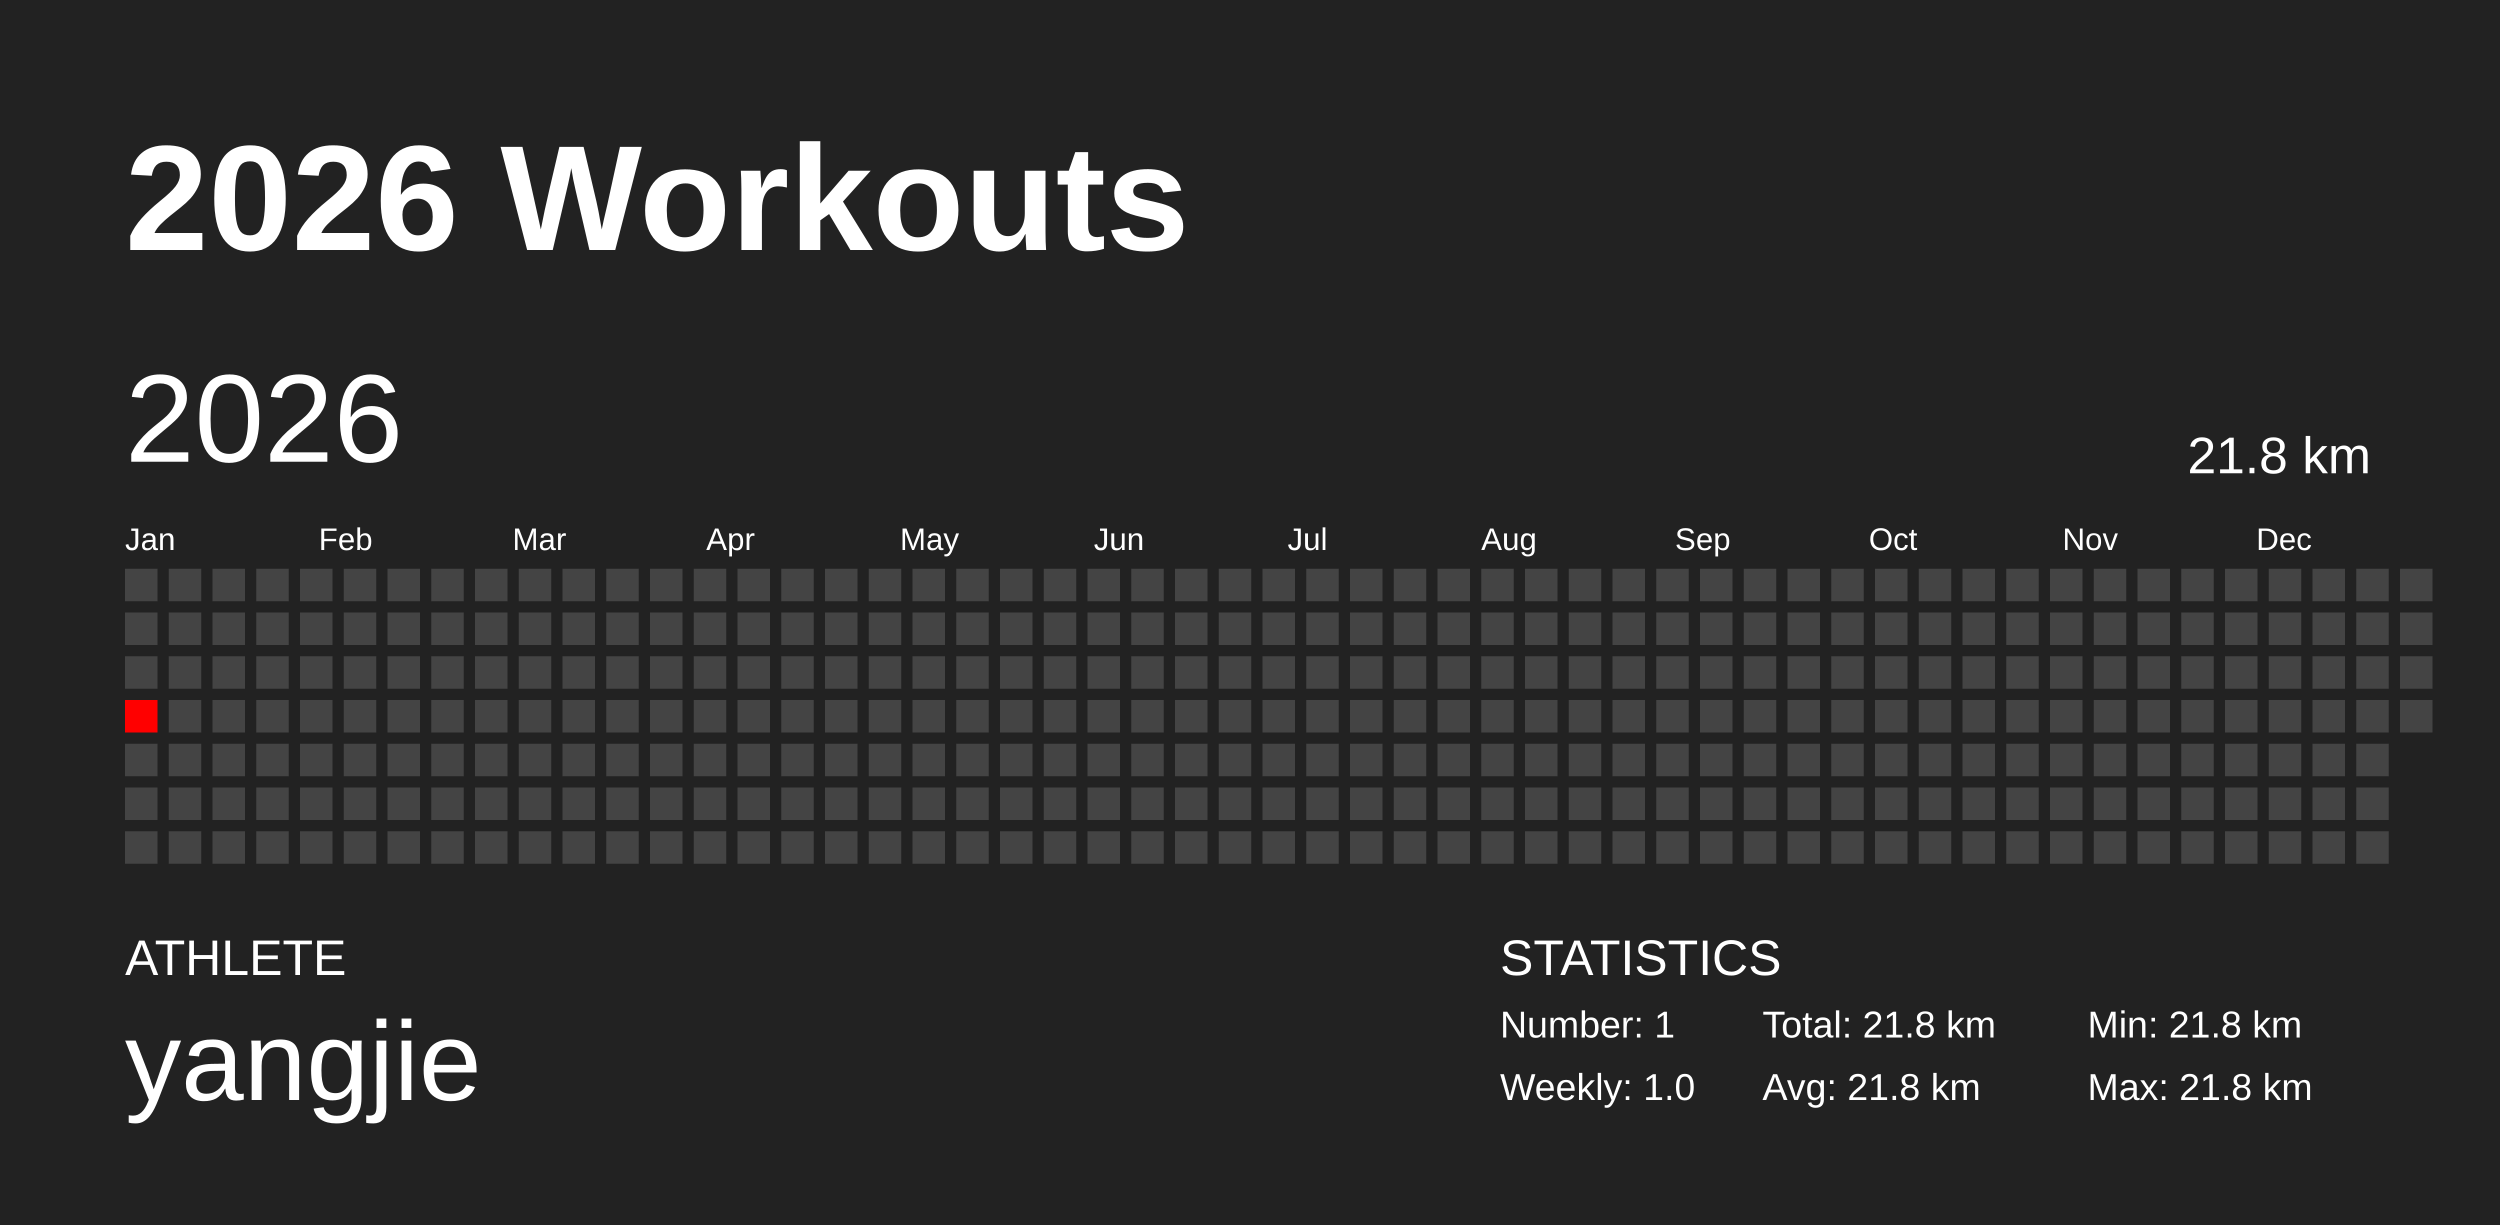
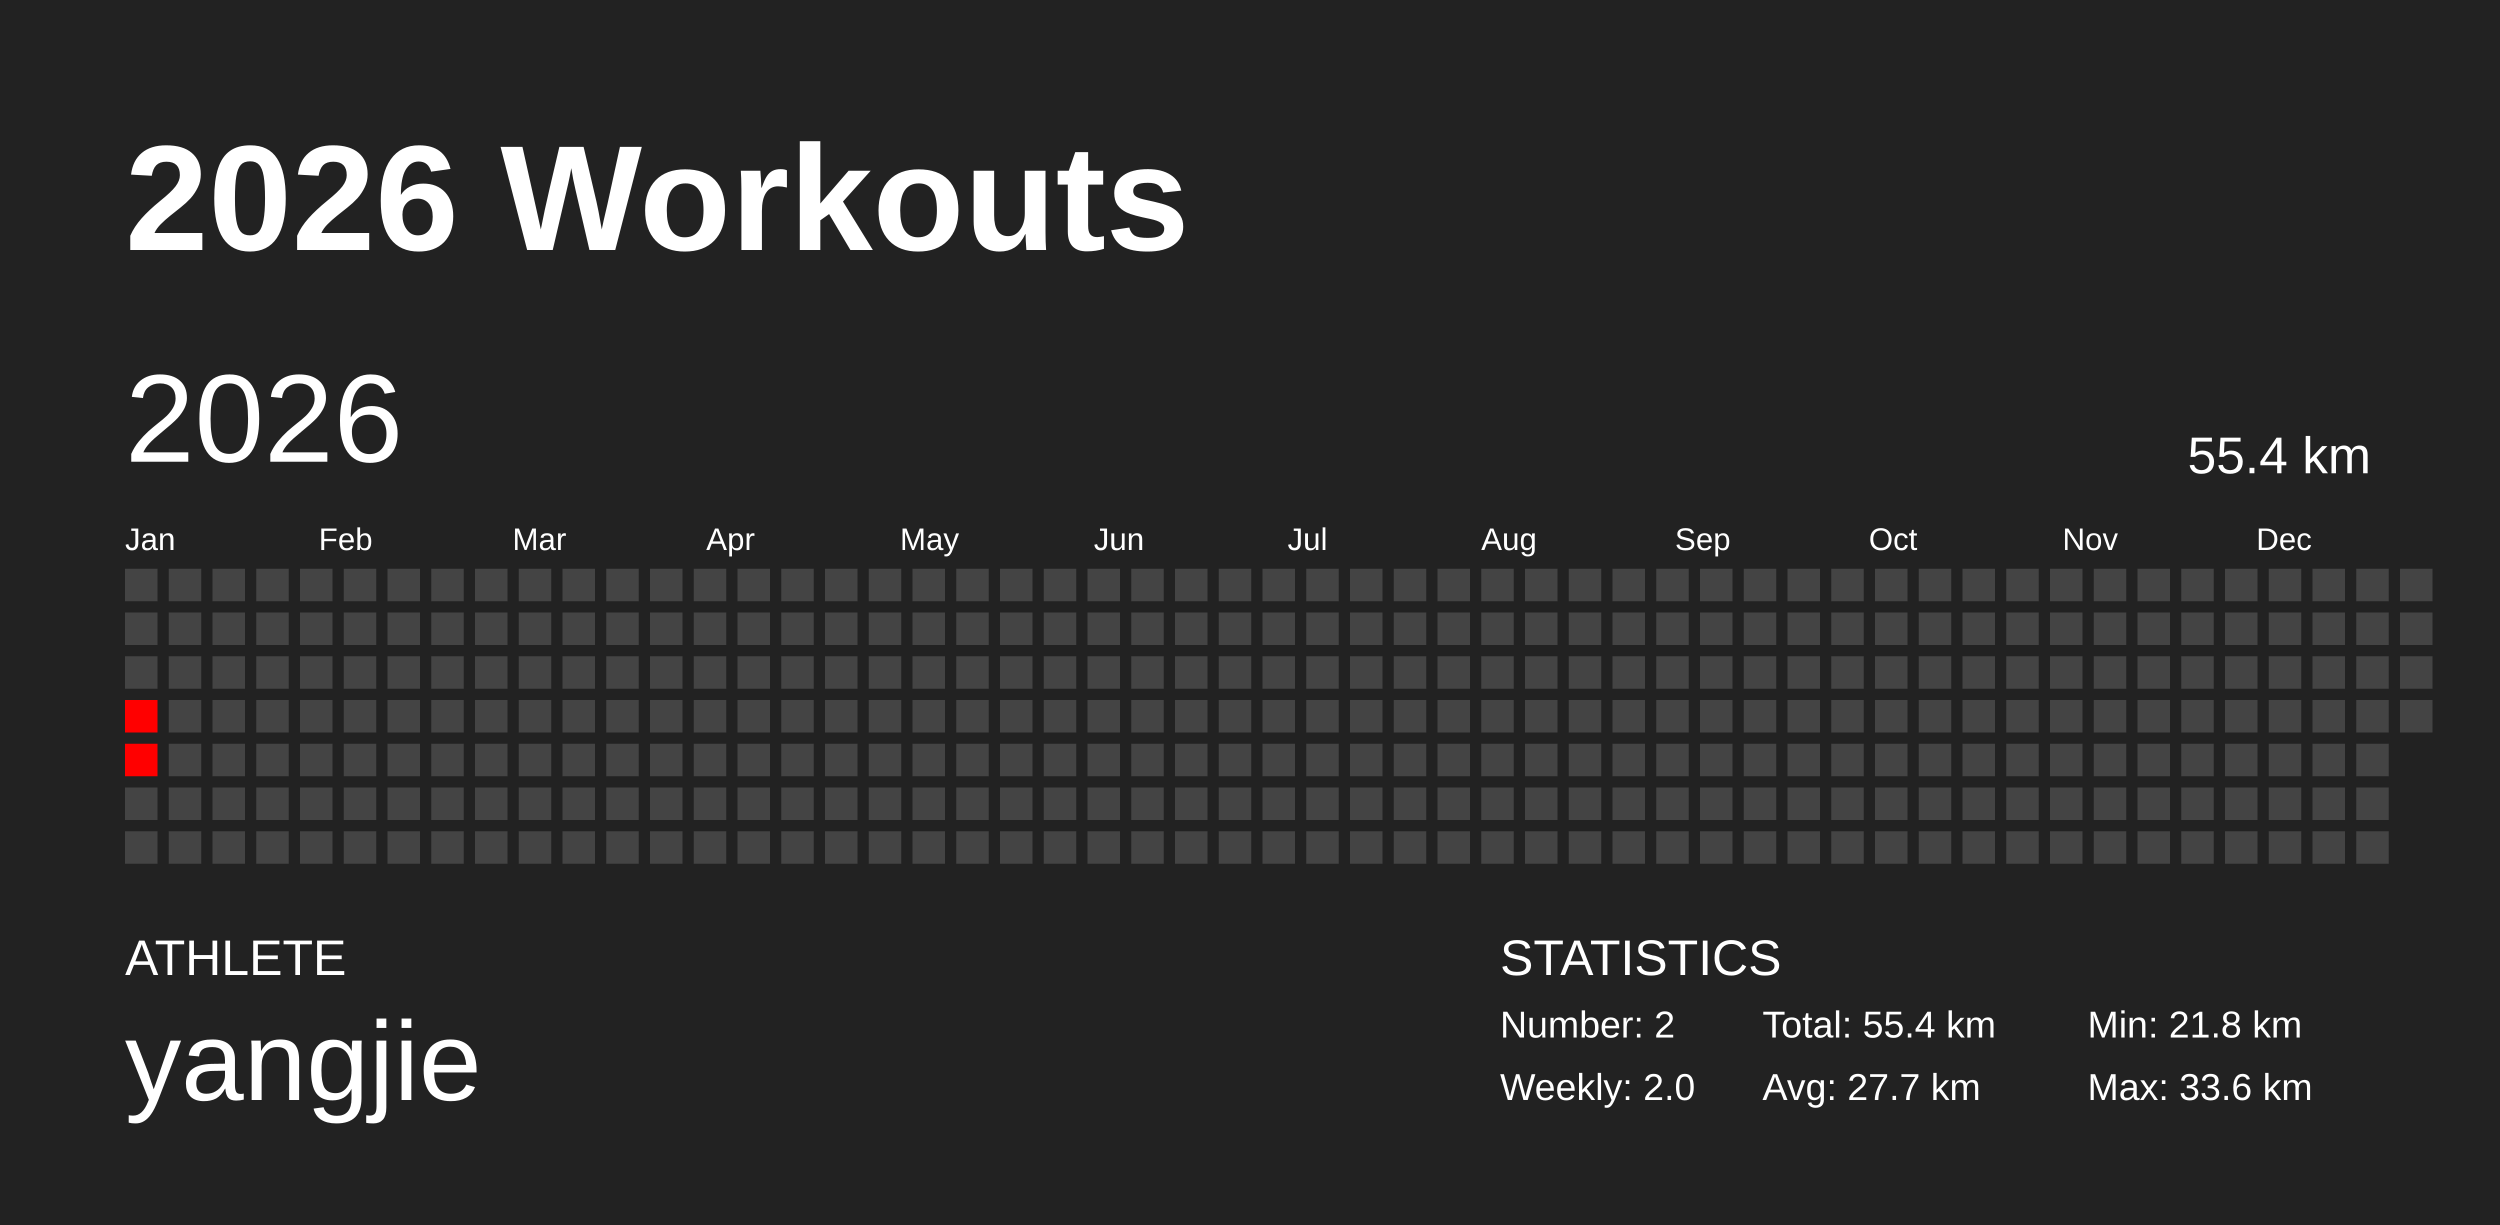
<svg xmlns="http://www.w3.org/2000/svg" baseProfile="full" height="98mm" version="1.1" viewBox="0,0,200,98" width="200mm">
  <defs />
  <rect fill="#222222" height="98" width="200" x="0" y="0" />
  <text fill="#FFFFFF" style="font-size:12px; font-family:Arial; font-weight:bold;" x="10" y="20">2026 Workouts</text>
  <text fill="#FFFFFF" style="font-size:4px; font-family:Arial" x="10" y="78">ATHLETE</text>
  <text fill="#FFFFFF" style="font-size:9px; font-family:Arial" x="10" y="88">yangjie</text>
  <text fill="#FFFFFF" style="font-size:4px; font-family:Arial" x="120" y="78">STATISTICS</text>
-   <text fill="#FFFFFF" style="font-size:3px; font-family:Arial" x="120" y="83">Number: 1</text>
-   <text fill="#FFFFFF" style="font-size:3px; font-family:Arial" x="120" y="88">Weekly: 1.0</text>
-   <text fill="#FFFFFF" style="font-size:3px; font-family:Arial" x="141" y="83">Total: 21.8 km</text>
-   <text fill="#FFFFFF" style="font-size:3px; font-family:Arial" x="141" y="88">Avg: 21.8 km</text>
+   <text fill="#FFFFFF" style="font-size:3px; font-family:Arial" x="120" y="83">Number: 2</text>
+   <text fill="#FFFFFF" style="font-size:3px; font-family:Arial" x="120" y="88">Weekly: 2.0</text>
+   <text fill="#FFFFFF" style="font-size:3px; font-family:Arial" x="141" y="83">Total: 55.4 km</text>
+   <text fill="#FFFFFF" style="font-size:3px; font-family:Arial" x="141" y="88">Avg: 27.7 km</text>
  <text fill="#FFFFFF" style="font-size:3px; font-family:Arial" x="167" y="83">Min: 21.8 km</text>
-   <text fill="#FFFFFF" style="font-size:3px; font-family:Arial" x="167" y="88">Max: 21.8 km</text>
+   <text fill="#FFFFFF" style="font-size:3px; font-family:Arial" x="167" y="88">Max: 33.6 km</text>
  <text dominant-baseline="hanging" fill="#FFFFFF" style="font-size:10.0px; font-family:Arial;" x="10" y="30">2026</text>
-   <text dominant-baseline="hanging" fill="#FFFFFF" style="font-size:4.125px; font-family:Arial;" x="175" y="35">21.8 km</text>
+   <text dominant-baseline="hanging" fill="#FFFFFF" style="font-size:4.125px; font-family:Arial;" x="175" y="35">55.4 km</text>
  <text fill="#FFFFFF" style="font-size:2.5px; font-family:Arial" x="10.0" y="44">Jan</text>
  <text fill="#FFFFFF" style="font-size:2.5px; font-family:Arial" x="25.5" y="44">Feb</text>
  <text fill="#FFFFFF" style="font-size:2.5px; font-family:Arial" x="41.0" y="44">Mar</text>
  <text fill="#FFFFFF" style="font-size:2.5px; font-family:Arial" x="56.5" y="44">Apr</text>
  <text fill="#FFFFFF" style="font-size:2.5px; font-family:Arial" x="72.0" y="44">May</text>
  <text fill="#FFFFFF" style="font-size:2.5px; font-family:Arial" x="87.5" y="44">Jun</text>
  <text fill="#FFFFFF" style="font-size:2.5px; font-family:Arial" x="103.0" y="44">Jul</text>
  <text fill="#FFFFFF" style="font-size:2.5px; font-family:Arial" x="118.5" y="44">Aug</text>
  <text fill="#FFFFFF" style="font-size:2.5px; font-family:Arial" x="134.0" y="44">Sep</text>
  <text fill="#FFFFFF" style="font-size:2.5px; font-family:Arial" x="149.5" y="44">Oct</text>
  <text fill="#FFFFFF" style="font-size:2.5px; font-family:Arial" x="165.0" y="44">Nov</text>
  <text fill="#FFFFFF" style="font-size:2.5px; font-family:Arial" x="180.5" y="44">Dec</text>
  <rect fill="#444444" height="2.6" width="2.6" x="10.0" y="45.5" />
  <rect fill="#444444" height="2.6" width="2.6" x="10.0" y="49.0" />
  <rect fill="#444444" height="2.6" width="2.6" x="10.0" y="52.5" />
  <rect fill="red" height="2.6" width="2.6" x="10.0" y="56.0" />
-   <rect fill="#444444" height="2.6" width="2.6" x="10.0" y="59.5" />
+   <rect fill="red" height="2.6" width="2.6" x="10.0" y="59.5" />
  <rect fill="#444444" height="2.6" width="2.6" x="10.0" y="63.0" />
  <rect fill="#444444" height="2.6" width="2.6" x="10.0" y="66.5" />
  <rect fill="#444444" height="2.6" width="2.6" x="13.5" y="45.5" />
  <rect fill="#444444" height="2.6" width="2.6" x="13.5" y="49.0" />
  <rect fill="#444444" height="2.6" width="2.6" x="13.5" y="52.5" />
  <rect fill="#444444" height="2.6" width="2.6" x="13.5" y="56.0" />
  <rect fill="#444444" height="2.6" width="2.6" x="13.5" y="59.5" />
  <rect fill="#444444" height="2.6" width="2.6" x="13.5" y="63.0" />
  <rect fill="#444444" height="2.6" width="2.6" x="13.5" y="66.5" />
  <rect fill="#444444" height="2.6" width="2.6" x="17.0" y="45.5" />
  <rect fill="#444444" height="2.6" width="2.6" x="17.0" y="49.0" />
  <rect fill="#444444" height="2.6" width="2.6" x="17.0" y="52.5" />
  <rect fill="#444444" height="2.6" width="2.6" x="17.0" y="56.0" />
  <rect fill="#444444" height="2.6" width="2.6" x="17.0" y="59.5" />
  <rect fill="#444444" height="2.6" width="2.6" x="17.0" y="63.0" />
  <rect fill="#444444" height="2.6" width="2.6" x="17.0" y="66.5" />
  <rect fill="#444444" height="2.6" width="2.6" x="20.5" y="45.5" />
  <rect fill="#444444" height="2.6" width="2.6" x="20.5" y="49.0" />
  <rect fill="#444444" height="2.6" width="2.6" x="20.5" y="52.5" />
  <rect fill="#444444" height="2.6" width="2.6" x="20.5" y="56.0" />
  <rect fill="#444444" height="2.6" width="2.6" x="20.5" y="59.5" />
  <rect fill="#444444" height="2.6" width="2.6" x="20.5" y="63.0" />
  <rect fill="#444444" height="2.6" width="2.6" x="20.5" y="66.5" />
  <rect fill="#444444" height="2.6" width="2.6" x="24.0" y="45.5" />
  <rect fill="#444444" height="2.6" width="2.6" x="24.0" y="49.0" />
  <rect fill="#444444" height="2.6" width="2.6" x="24.0" y="52.5" />
  <rect fill="#444444" height="2.6" width="2.6" x="24.0" y="56.0" />
  <rect fill="#444444" height="2.6" width="2.6" x="24.0" y="59.5" />
  <rect fill="#444444" height="2.6" width="2.6" x="24.0" y="63.0" />
  <rect fill="#444444" height="2.6" width="2.6" x="24.0" y="66.5" />
  <rect fill="#444444" height="2.6" width="2.6" x="27.5" y="45.5" />
  <rect fill="#444444" height="2.6" width="2.6" x="27.5" y="49.0" />
  <rect fill="#444444" height="2.6" width="2.6" x="27.5" y="52.5" />
  <rect fill="#444444" height="2.6" width="2.6" x="27.5" y="56.0" />
  <rect fill="#444444" height="2.6" width="2.6" x="27.5" y="59.5" />
  <rect fill="#444444" height="2.6" width="2.6" x="27.5" y="63.0" />
  <rect fill="#444444" height="2.6" width="2.6" x="27.5" y="66.5" />
  <rect fill="#444444" height="2.6" width="2.6" x="31.0" y="45.5" />
  <rect fill="#444444" height="2.6" width="2.6" x="31.0" y="49.0" />
  <rect fill="#444444" height="2.6" width="2.6" x="31.0" y="52.5" />
  <rect fill="#444444" height="2.6" width="2.6" x="31.0" y="56.0" />
  <rect fill="#444444" height="2.6" width="2.6" x="31.0" y="59.5" />
  <rect fill="#444444" height="2.6" width="2.6" x="31.0" y="63.0" />
  <rect fill="#444444" height="2.6" width="2.6" x="31.0" y="66.5" />
  <rect fill="#444444" height="2.6" width="2.6" x="34.5" y="45.5" />
  <rect fill="#444444" height="2.6" width="2.6" x="34.5" y="49.0" />
  <rect fill="#444444" height="2.6" width="2.6" x="34.5" y="52.5" />
  <rect fill="#444444" height="2.6" width="2.6" x="34.5" y="56.0" />
  <rect fill="#444444" height="2.6" width="2.6" x="34.5" y="59.5" />
  <rect fill="#444444" height="2.6" width="2.6" x="34.5" y="63.0" />
  <rect fill="#444444" height="2.6" width="2.6" x="34.5" y="66.5" />
  <rect fill="#444444" height="2.6" width="2.6" x="38.0" y="45.5" />
  <rect fill="#444444" height="2.6" width="2.6" x="38.0" y="49.0" />
  <rect fill="#444444" height="2.6" width="2.6" x="38.0" y="52.5" />
  <rect fill="#444444" height="2.6" width="2.6" x="38.0" y="56.0" />
  <rect fill="#444444" height="2.6" width="2.6" x="38.0" y="59.5" />
  <rect fill="#444444" height="2.6" width="2.6" x="38.0" y="63.0" />
  <rect fill="#444444" height="2.6" width="2.6" x="38.0" y="66.5" />
  <rect fill="#444444" height="2.6" width="2.6" x="41.5" y="45.5" />
  <rect fill="#444444" height="2.6" width="2.6" x="41.5" y="49.0" />
  <rect fill="#444444" height="2.6" width="2.6" x="41.5" y="52.5" />
  <rect fill="#444444" height="2.6" width="2.6" x="41.5" y="56.0" />
  <rect fill="#444444" height="2.6" width="2.6" x="41.5" y="59.5" />
  <rect fill="#444444" height="2.6" width="2.6" x="41.5" y="63.0" />
  <rect fill="#444444" height="2.6" width="2.6" x="41.5" y="66.5" />
  <rect fill="#444444" height="2.6" width="2.6" x="45.0" y="45.5" />
  <rect fill="#444444" height="2.6" width="2.6" x="45.0" y="49.0" />
  <rect fill="#444444" height="2.6" width="2.6" x="45.0" y="52.5" />
  <rect fill="#444444" height="2.6" width="2.6" x="45.0" y="56.0" />
  <rect fill="#444444" height="2.6" width="2.6" x="45.0" y="59.5" />
  <rect fill="#444444" height="2.6" width="2.6" x="45.0" y="63.0" />
  <rect fill="#444444" height="2.6" width="2.6" x="45.0" y="66.5" />
  <rect fill="#444444" height="2.6" width="2.6" x="48.5" y="45.5" />
  <rect fill="#444444" height="2.6" width="2.6" x="48.5" y="49.0" />
  <rect fill="#444444" height="2.6" width="2.6" x="48.5" y="52.5" />
  <rect fill="#444444" height="2.6" width="2.6" x="48.5" y="56.0" />
  <rect fill="#444444" height="2.6" width="2.6" x="48.5" y="59.5" />
  <rect fill="#444444" height="2.6" width="2.6" x="48.5" y="63.0" />
  <rect fill="#444444" height="2.6" width="2.6" x="48.5" y="66.5" />
  <rect fill="#444444" height="2.6" width="2.6" x="52.0" y="45.5" />
  <rect fill="#444444" height="2.6" width="2.6" x="52.0" y="49.0" />
  <rect fill="#444444" height="2.6" width="2.6" x="52.0" y="52.5" />
  <rect fill="#444444" height="2.6" width="2.6" x="52.0" y="56.0" />
  <rect fill="#444444" height="2.6" width="2.6" x="52.0" y="59.5" />
  <rect fill="#444444" height="2.6" width="2.6" x="52.0" y="63.0" />
  <rect fill="#444444" height="2.6" width="2.6" x="52.0" y="66.5" />
  <rect fill="#444444" height="2.6" width="2.6" x="55.5" y="45.5" />
  <rect fill="#444444" height="2.6" width="2.6" x="55.5" y="49.0" />
  <rect fill="#444444" height="2.6" width="2.6" x="55.5" y="52.5" />
  <rect fill="#444444" height="2.6" width="2.6" x="55.5" y="56.0" />
  <rect fill="#444444" height="2.6" width="2.6" x="55.5" y="59.5" />
  <rect fill="#444444" height="2.6" width="2.6" x="55.5" y="63.0" />
  <rect fill="#444444" height="2.6" width="2.6" x="55.5" y="66.5" />
  <rect fill="#444444" height="2.6" width="2.6" x="59.0" y="45.5" />
  <rect fill="#444444" height="2.6" width="2.6" x="59.0" y="49.0" />
  <rect fill="#444444" height="2.6" width="2.6" x="59.0" y="52.5" />
  <rect fill="#444444" height="2.6" width="2.6" x="59.0" y="56.0" />
  <rect fill="#444444" height="2.6" width="2.6" x="59.0" y="59.5" />
  <rect fill="#444444" height="2.6" width="2.6" x="59.0" y="63.0" />
  <rect fill="#444444" height="2.6" width="2.6" x="59.0" y="66.5" />
  <rect fill="#444444" height="2.6" width="2.6" x="62.5" y="45.5" />
  <rect fill="#444444" height="2.6" width="2.6" x="62.5" y="49.0" />
  <rect fill="#444444" height="2.6" width="2.6" x="62.5" y="52.5" />
  <rect fill="#444444" height="2.6" width="2.6" x="62.5" y="56.0" />
  <rect fill="#444444" height="2.6" width="2.6" x="62.5" y="59.5" />
  <rect fill="#444444" height="2.6" width="2.6" x="62.5" y="63.0" />
  <rect fill="#444444" height="2.6" width="2.6" x="62.5" y="66.5" />
  <rect fill="#444444" height="2.6" width="2.6" x="66.0" y="45.5" />
  <rect fill="#444444" height="2.6" width="2.6" x="66.0" y="49.0" />
  <rect fill="#444444" height="2.6" width="2.6" x="66.0" y="52.5" />
  <rect fill="#444444" height="2.6" width="2.6" x="66.0" y="56.0" />
  <rect fill="#444444" height="2.6" width="2.6" x="66.0" y="59.5" />
  <rect fill="#444444" height="2.6" width="2.6" x="66.0" y="63.0" />
  <rect fill="#444444" height="2.6" width="2.6" x="66.0" y="66.5" />
  <rect fill="#444444" height="2.6" width="2.6" x="69.5" y="45.5" />
  <rect fill="#444444" height="2.6" width="2.6" x="69.5" y="49.0" />
  <rect fill="#444444" height="2.6" width="2.6" x="69.5" y="52.5" />
  <rect fill="#444444" height="2.6" width="2.6" x="69.5" y="56.0" />
  <rect fill="#444444" height="2.6" width="2.6" x="69.5" y="59.5" />
  <rect fill="#444444" height="2.6" width="2.6" x="69.5" y="63.0" />
  <rect fill="#444444" height="2.6" width="2.6" x="69.5" y="66.5" />
  <rect fill="#444444" height="2.6" width="2.6" x="73.0" y="45.5" />
  <rect fill="#444444" height="2.6" width="2.6" x="73.0" y="49.0" />
  <rect fill="#444444" height="2.6" width="2.6" x="73.0" y="52.5" />
  <rect fill="#444444" height="2.6" width="2.6" x="73.0" y="56.0" />
  <rect fill="#444444" height="2.6" width="2.6" x="73.0" y="59.5" />
  <rect fill="#444444" height="2.6" width="2.6" x="73.0" y="63.0" />
  <rect fill="#444444" height="2.6" width="2.6" x="73.0" y="66.5" />
  <rect fill="#444444" height="2.6" width="2.6" x="76.5" y="45.5" />
  <rect fill="#444444" height="2.6" width="2.6" x="76.5" y="49.0" />
  <rect fill="#444444" height="2.6" width="2.6" x="76.5" y="52.5" />
  <rect fill="#444444" height="2.6" width="2.6" x="76.5" y="56.0" />
  <rect fill="#444444" height="2.6" width="2.6" x="76.5" y="59.5" />
  <rect fill="#444444" height="2.6" width="2.6" x="76.5" y="63.0" />
  <rect fill="#444444" height="2.6" width="2.6" x="76.5" y="66.5" />
  <rect fill="#444444" height="2.6" width="2.6" x="80.0" y="45.5" />
  <rect fill="#444444" height="2.6" width="2.6" x="80.0" y="49.0" />
  <rect fill="#444444" height="2.6" width="2.6" x="80.0" y="52.5" />
  <rect fill="#444444" height="2.6" width="2.6" x="80.0" y="56.0" />
  <rect fill="#444444" height="2.6" width="2.6" x="80.0" y="59.5" />
  <rect fill="#444444" height="2.6" width="2.6" x="80.0" y="63.0" />
  <rect fill="#444444" height="2.6" width="2.6" x="80.0" y="66.5" />
  <rect fill="#444444" height="2.6" width="2.6" x="83.5" y="45.5" />
  <rect fill="#444444" height="2.6" width="2.6" x="83.5" y="49.0" />
  <rect fill="#444444" height="2.6" width="2.6" x="83.5" y="52.5" />
  <rect fill="#444444" height="2.6" width="2.6" x="83.5" y="56.0" />
  <rect fill="#444444" height="2.6" width="2.6" x="83.5" y="59.5" />
  <rect fill="#444444" height="2.6" width="2.6" x="83.5" y="63.0" />
  <rect fill="#444444" height="2.6" width="2.6" x="83.5" y="66.5" />
  <rect fill="#444444" height="2.6" width="2.6" x="87.0" y="45.5" />
  <rect fill="#444444" height="2.6" width="2.6" x="87.0" y="49.0" />
  <rect fill="#444444" height="2.6" width="2.6" x="87.0" y="52.5" />
  <rect fill="#444444" height="2.6" width="2.6" x="87.0" y="56.0" />
  <rect fill="#444444" height="2.6" width="2.6" x="87.0" y="59.5" />
  <rect fill="#444444" height="2.6" width="2.6" x="87.0" y="63.0" />
  <rect fill="#444444" height="2.6" width="2.6" x="87.0" y="66.5" />
  <rect fill="#444444" height="2.6" width="2.6" x="90.5" y="45.5" />
  <rect fill="#444444" height="2.6" width="2.6" x="90.5" y="49.0" />
  <rect fill="#444444" height="2.6" width="2.6" x="90.5" y="52.5" />
  <rect fill="#444444" height="2.6" width="2.6" x="90.5" y="56.0" />
  <rect fill="#444444" height="2.6" width="2.6" x="90.5" y="59.5" />
  <rect fill="#444444" height="2.6" width="2.6" x="90.5" y="63.0" />
  <rect fill="#444444" height="2.6" width="2.6" x="90.5" y="66.5" />
  <rect fill="#444444" height="2.6" width="2.6" x="94.0" y="45.5" />
  <rect fill="#444444" height="2.6" width="2.6" x="94.0" y="49.0" />
  <rect fill="#444444" height="2.6" width="2.6" x="94.0" y="52.5" />
  <rect fill="#444444" height="2.6" width="2.6" x="94.0" y="56.0" />
  <rect fill="#444444" height="2.6" width="2.6" x="94.0" y="59.5" />
  <rect fill="#444444" height="2.6" width="2.6" x="94.0" y="63.0" />
  <rect fill="#444444" height="2.6" width="2.6" x="94.0" y="66.5" />
  <rect fill="#444444" height="2.6" width="2.6" x="97.5" y="45.5" />
  <rect fill="#444444" height="2.6" width="2.6" x="97.5" y="49.0" />
  <rect fill="#444444" height="2.6" width="2.6" x="97.5" y="52.5" />
  <rect fill="#444444" height="2.6" width="2.6" x="97.5" y="56.0" />
  <rect fill="#444444" height="2.6" width="2.6" x="97.5" y="59.5" />
  <rect fill="#444444" height="2.6" width="2.6" x="97.5" y="63.0" />
  <rect fill="#444444" height="2.6" width="2.6" x="97.5" y="66.5" />
  <rect fill="#444444" height="2.6" width="2.6" x="101.0" y="45.5" />
  <rect fill="#444444" height="2.6" width="2.6" x="101.0" y="49.0" />
  <rect fill="#444444" height="2.6" width="2.6" x="101.0" y="52.5" />
  <rect fill="#444444" height="2.6" width="2.6" x="101.0" y="56.0" />
  <rect fill="#444444" height="2.6" width="2.6" x="101.0" y="59.5" />
  <rect fill="#444444" height="2.6" width="2.6" x="101.0" y="63.0" />
  <rect fill="#444444" height="2.6" width="2.6" x="101.0" y="66.5" />
  <rect fill="#444444" height="2.6" width="2.6" x="104.5" y="45.5" />
  <rect fill="#444444" height="2.6" width="2.6" x="104.5" y="49.0" />
  <rect fill="#444444" height="2.6" width="2.6" x="104.5" y="52.5" />
  <rect fill="#444444" height="2.6" width="2.6" x="104.5" y="56.0" />
  <rect fill="#444444" height="2.6" width="2.6" x="104.5" y="59.5" />
  <rect fill="#444444" height="2.6" width="2.6" x="104.5" y="63.0" />
  <rect fill="#444444" height="2.6" width="2.6" x="104.5" y="66.5" />
  <rect fill="#444444" height="2.6" width="2.6" x="108.0" y="45.5" />
  <rect fill="#444444" height="2.6" width="2.6" x="108.0" y="49.0" />
  <rect fill="#444444" height="2.6" width="2.6" x="108.0" y="52.5" />
  <rect fill="#444444" height="2.6" width="2.6" x="108.0" y="56.0" />
  <rect fill="#444444" height="2.6" width="2.6" x="108.0" y="59.5" />
  <rect fill="#444444" height="2.6" width="2.6" x="108.0" y="63.0" />
  <rect fill="#444444" height="2.6" width="2.6" x="108.0" y="66.5" />
  <rect fill="#444444" height="2.6" width="2.6" x="111.5" y="45.5" />
  <rect fill="#444444" height="2.6" width="2.6" x="111.5" y="49.0" />
  <rect fill="#444444" height="2.6" width="2.6" x="111.5" y="52.5" />
  <rect fill="#444444" height="2.6" width="2.6" x="111.5" y="56.0" />
  <rect fill="#444444" height="2.6" width="2.6" x="111.5" y="59.5" />
  <rect fill="#444444" height="2.6" width="2.6" x="111.5" y="63.0" />
  <rect fill="#444444" height="2.6" width="2.6" x="111.5" y="66.5" />
  <rect fill="#444444" height="2.6" width="2.6" x="115.0" y="45.5" />
  <rect fill="#444444" height="2.6" width="2.6" x="115.0" y="49.0" />
  <rect fill="#444444" height="2.6" width="2.6" x="115.0" y="52.5" />
  <rect fill="#444444" height="2.6" width="2.6" x="115.0" y="56.0" />
  <rect fill="#444444" height="2.6" width="2.6" x="115.0" y="59.5" />
  <rect fill="#444444" height="2.6" width="2.6" x="115.0" y="63.0" />
  <rect fill="#444444" height="2.6" width="2.6" x="115.0" y="66.5" />
  <rect fill="#444444" height="2.6" width="2.6" x="118.5" y="45.5" />
  <rect fill="#444444" height="2.6" width="2.6" x="118.5" y="49.0" />
  <rect fill="#444444" height="2.6" width="2.6" x="118.5" y="52.5" />
  <rect fill="#444444" height="2.6" width="2.6" x="118.5" y="56.0" />
  <rect fill="#444444" height="2.6" width="2.6" x="118.5" y="59.5" />
  <rect fill="#444444" height="2.6" width="2.6" x="118.5" y="63.0" />
  <rect fill="#444444" height="2.6" width="2.6" x="118.5" y="66.5" />
  <rect fill="#444444" height="2.6" width="2.6" x="122.0" y="45.5" />
  <rect fill="#444444" height="2.6" width="2.6" x="122.0" y="49.0" />
  <rect fill="#444444" height="2.6" width="2.6" x="122.0" y="52.5" />
  <rect fill="#444444" height="2.6" width="2.6" x="122.0" y="56.0" />
  <rect fill="#444444" height="2.6" width="2.6" x="122.0" y="59.5" />
  <rect fill="#444444" height="2.6" width="2.6" x="122.0" y="63.0" />
  <rect fill="#444444" height="2.6" width="2.6" x="122.0" y="66.5" />
  <rect fill="#444444" height="2.6" width="2.6" x="125.5" y="45.5" />
  <rect fill="#444444" height="2.6" width="2.6" x="125.5" y="49.0" />
  <rect fill="#444444" height="2.6" width="2.6" x="125.5" y="52.5" />
  <rect fill="#444444" height="2.6" width="2.6" x="125.5" y="56.0" />
  <rect fill="#444444" height="2.6" width="2.6" x="125.5" y="59.5" />
  <rect fill="#444444" height="2.6" width="2.6" x="125.5" y="63.0" />
  <rect fill="#444444" height="2.6" width="2.6" x="125.5" y="66.5" />
  <rect fill="#444444" height="2.6" width="2.6" x="129.0" y="45.5" />
  <rect fill="#444444" height="2.6" width="2.6" x="129.0" y="49.0" />
  <rect fill="#444444" height="2.6" width="2.6" x="129.0" y="52.5" />
  <rect fill="#444444" height="2.6" width="2.6" x="129.0" y="56.0" />
  <rect fill="#444444" height="2.6" width="2.6" x="129.0" y="59.5" />
  <rect fill="#444444" height="2.6" width="2.6" x="129.0" y="63.0" />
  <rect fill="#444444" height="2.6" width="2.6" x="129.0" y="66.5" />
  <rect fill="#444444" height="2.6" width="2.6" x="132.5" y="45.5" />
  <rect fill="#444444" height="2.6" width="2.6" x="132.5" y="49.0" />
  <rect fill="#444444" height="2.6" width="2.6" x="132.5" y="52.5" />
  <rect fill="#444444" height="2.6" width="2.6" x="132.5" y="56.0" />
  <rect fill="#444444" height="2.6" width="2.6" x="132.5" y="59.5" />
  <rect fill="#444444" height="2.6" width="2.6" x="132.5" y="63.0" />
  <rect fill="#444444" height="2.6" width="2.6" x="132.5" y="66.5" />
  <rect fill="#444444" height="2.6" width="2.6" x="136.0" y="45.5" />
  <rect fill="#444444" height="2.6" width="2.6" x="136.0" y="49.0" />
  <rect fill="#444444" height="2.6" width="2.6" x="136.0" y="52.5" />
  <rect fill="#444444" height="2.6" width="2.6" x="136.0" y="56.0" />
  <rect fill="#444444" height="2.6" width="2.6" x="136.0" y="59.5" />
  <rect fill="#444444" height="2.6" width="2.6" x="136.0" y="63.0" />
  <rect fill="#444444" height="2.6" width="2.6" x="136.0" y="66.5" />
  <rect fill="#444444" height="2.6" width="2.6" x="139.5" y="45.5" />
  <rect fill="#444444" height="2.6" width="2.6" x="139.5" y="49.0" />
  <rect fill="#444444" height="2.6" width="2.6" x="139.5" y="52.5" />
  <rect fill="#444444" height="2.6" width="2.6" x="139.5" y="56.0" />
  <rect fill="#444444" height="2.6" width="2.6" x="139.5" y="59.5" />
  <rect fill="#444444" height="2.6" width="2.6" x="139.5" y="63.0" />
  <rect fill="#444444" height="2.6" width="2.6" x="139.5" y="66.5" />
  <rect fill="#444444" height="2.6" width="2.6" x="143.0" y="45.5" />
  <rect fill="#444444" height="2.6" width="2.6" x="143.0" y="49.0" />
  <rect fill="#444444" height="2.6" width="2.6" x="143.0" y="52.5" />
  <rect fill="#444444" height="2.6" width="2.6" x="143.0" y="56.0" />
  <rect fill="#444444" height="2.6" width="2.6" x="143.0" y="59.5" />
  <rect fill="#444444" height="2.6" width="2.6" x="143.0" y="63.0" />
  <rect fill="#444444" height="2.6" width="2.6" x="143.0" y="66.5" />
  <rect fill="#444444" height="2.6" width="2.6" x="146.5" y="45.5" />
  <rect fill="#444444" height="2.6" width="2.6" x="146.5" y="49.0" />
  <rect fill="#444444" height="2.6" width="2.6" x="146.5" y="52.5" />
  <rect fill="#444444" height="2.6" width="2.6" x="146.5" y="56.0" />
  <rect fill="#444444" height="2.6" width="2.6" x="146.5" y="59.5" />
  <rect fill="#444444" height="2.6" width="2.6" x="146.5" y="63.0" />
  <rect fill="#444444" height="2.6" width="2.6" x="146.5" y="66.5" />
  <rect fill="#444444" height="2.6" width="2.6" x="150.0" y="45.5" />
  <rect fill="#444444" height="2.6" width="2.6" x="150.0" y="49.0" />
  <rect fill="#444444" height="2.6" width="2.6" x="150.0" y="52.5" />
  <rect fill="#444444" height="2.6" width="2.6" x="150.0" y="56.0" />
  <rect fill="#444444" height="2.6" width="2.6" x="150.0" y="59.5" />
  <rect fill="#444444" height="2.6" width="2.6" x="150.0" y="63.0" />
  <rect fill="#444444" height="2.6" width="2.6" x="150.0" y="66.5" />
  <rect fill="#444444" height="2.6" width="2.6" x="153.5" y="45.5" />
  <rect fill="#444444" height="2.6" width="2.6" x="153.5" y="49.0" />
  <rect fill="#444444" height="2.6" width="2.6" x="153.5" y="52.5" />
  <rect fill="#444444" height="2.6" width="2.6" x="153.5" y="56.0" />
  <rect fill="#444444" height="2.6" width="2.6" x="153.5" y="59.5" />
  <rect fill="#444444" height="2.6" width="2.6" x="153.5" y="63.0" />
  <rect fill="#444444" height="2.6" width="2.6" x="153.5" y="66.5" />
  <rect fill="#444444" height="2.6" width="2.6" x="157.0" y="45.5" />
  <rect fill="#444444" height="2.6" width="2.6" x="157.0" y="49.0" />
  <rect fill="#444444" height="2.6" width="2.6" x="157.0" y="52.5" />
  <rect fill="#444444" height="2.6" width="2.6" x="157.0" y="56.0" />
  <rect fill="#444444" height="2.6" width="2.6" x="157.0" y="59.5" />
  <rect fill="#444444" height="2.6" width="2.6" x="157.0" y="63.0" />
  <rect fill="#444444" height="2.6" width="2.6" x="157.0" y="66.5" />
  <rect fill="#444444" height="2.6" width="2.6" x="160.5" y="45.5" />
  <rect fill="#444444" height="2.6" width="2.6" x="160.5" y="49.0" />
  <rect fill="#444444" height="2.6" width="2.6" x="160.5" y="52.5" />
  <rect fill="#444444" height="2.6" width="2.6" x="160.5" y="56.0" />
  <rect fill="#444444" height="2.6" width="2.6" x="160.5" y="59.5" />
  <rect fill="#444444" height="2.6" width="2.6" x="160.5" y="63.0" />
  <rect fill="#444444" height="2.6" width="2.6" x="160.5" y="66.5" />
  <rect fill="#444444" height="2.6" width="2.6" x="164.0" y="45.5" />
  <rect fill="#444444" height="2.6" width="2.6" x="164.0" y="49.0" />
  <rect fill="#444444" height="2.6" width="2.6" x="164.0" y="52.5" />
  <rect fill="#444444" height="2.6" width="2.6" x="164.0" y="56.0" />
  <rect fill="#444444" height="2.6" width="2.6" x="164.0" y="59.5" />
  <rect fill="#444444" height="2.6" width="2.6" x="164.0" y="63.0" />
  <rect fill="#444444" height="2.6" width="2.6" x="164.0" y="66.5" />
  <rect fill="#444444" height="2.6" width="2.6" x="167.5" y="45.5" />
  <rect fill="#444444" height="2.6" width="2.6" x="167.5" y="49.0" />
  <rect fill="#444444" height="2.6" width="2.6" x="167.5" y="52.5" />
  <rect fill="#444444" height="2.6" width="2.6" x="167.5" y="56.0" />
  <rect fill="#444444" height="2.6" width="2.6" x="167.5" y="59.5" />
  <rect fill="#444444" height="2.6" width="2.6" x="167.5" y="63.0" />
  <rect fill="#444444" height="2.6" width="2.6" x="167.5" y="66.5" />
  <rect fill="#444444" height="2.6" width="2.6" x="171.0" y="45.5" />
  <rect fill="#444444" height="2.6" width="2.6" x="171.0" y="49.0" />
  <rect fill="#444444" height="2.6" width="2.6" x="171.0" y="52.5" />
  <rect fill="#444444" height="2.6" width="2.6" x="171.0" y="56.0" />
  <rect fill="#444444" height="2.6" width="2.6" x="171.0" y="59.5" />
  <rect fill="#444444" height="2.6" width="2.6" x="171.0" y="63.0" />
  <rect fill="#444444" height="2.6" width="2.6" x="171.0" y="66.5" />
  <rect fill="#444444" height="2.6" width="2.6" x="174.5" y="45.5" />
  <rect fill="#444444" height="2.6" width="2.6" x="174.5" y="49.0" />
  <rect fill="#444444" height="2.6" width="2.6" x="174.5" y="52.5" />
  <rect fill="#444444" height="2.6" width="2.6" x="174.5" y="56.0" />
  <rect fill="#444444" height="2.6" width="2.6" x="174.5" y="59.5" />
  <rect fill="#444444" height="2.6" width="2.6" x="174.5" y="63.0" />
  <rect fill="#444444" height="2.6" width="2.6" x="174.5" y="66.5" />
  <rect fill="#444444" height="2.6" width="2.6" x="178.0" y="45.5" />
  <rect fill="#444444" height="2.6" width="2.6" x="178.0" y="49.0" />
  <rect fill="#444444" height="2.6" width="2.6" x="178.0" y="52.5" />
  <rect fill="#444444" height="2.6" width="2.6" x="178.0" y="56.0" />
  <rect fill="#444444" height="2.6" width="2.6" x="178.0" y="59.5" />
  <rect fill="#444444" height="2.6" width="2.6" x="178.0" y="63.0" />
  <rect fill="#444444" height="2.6" width="2.6" x="178.0" y="66.5" />
  <rect fill="#444444" height="2.6" width="2.6" x="181.5" y="45.5" />
  <rect fill="#444444" height="2.6" width="2.6" x="181.5" y="49.0" />
  <rect fill="#444444" height="2.6" width="2.6" x="181.5" y="52.5" />
  <rect fill="#444444" height="2.6" width="2.6" x="181.5" y="56.0" />
  <rect fill="#444444" height="2.6" width="2.6" x="181.5" y="59.5" />
  <rect fill="#444444" height="2.6" width="2.6" x="181.5" y="63.0" />
  <rect fill="#444444" height="2.6" width="2.6" x="181.5" y="66.5" />
  <rect fill="#444444" height="2.6" width="2.6" x="185.0" y="45.5" />
  <rect fill="#444444" height="2.6" width="2.6" x="185.0" y="49.0" />
  <rect fill="#444444" height="2.6" width="2.6" x="185.0" y="52.5" />
  <rect fill="#444444" height="2.6" width="2.6" x="185.0" y="56.0" />
  <rect fill="#444444" height="2.6" width="2.6" x="185.0" y="59.5" />
  <rect fill="#444444" height="2.6" width="2.6" x="185.0" y="63.0" />
  <rect fill="#444444" height="2.6" width="2.6" x="185.0" y="66.5" />
  <rect fill="#444444" height="2.6" width="2.6" x="188.5" y="45.5" />
  <rect fill="#444444" height="2.6" width="2.6" x="188.5" y="49.0" />
  <rect fill="#444444" height="2.6" width="2.6" x="188.5" y="52.5" />
  <rect fill="#444444" height="2.6" width="2.6" x="188.5" y="56.0" />
  <rect fill="#444444" height="2.6" width="2.6" x="188.5" y="59.5" />
  <rect fill="#444444" height="2.6" width="2.6" x="188.5" y="63.0" />
  <rect fill="#444444" height="2.6" width="2.6" x="188.5" y="66.5" />
  <rect fill="#444444" height="2.6" width="2.6" x="192.0" y="45.5" />
  <rect fill="#444444" height="2.6" width="2.6" x="192.0" y="49.0" />
  <rect fill="#444444" height="2.6" width="2.6" x="192.0" y="52.5" />
  <rect fill="#444444" height="2.6" width="2.6" x="192.0" y="56.0" />
</svg>
